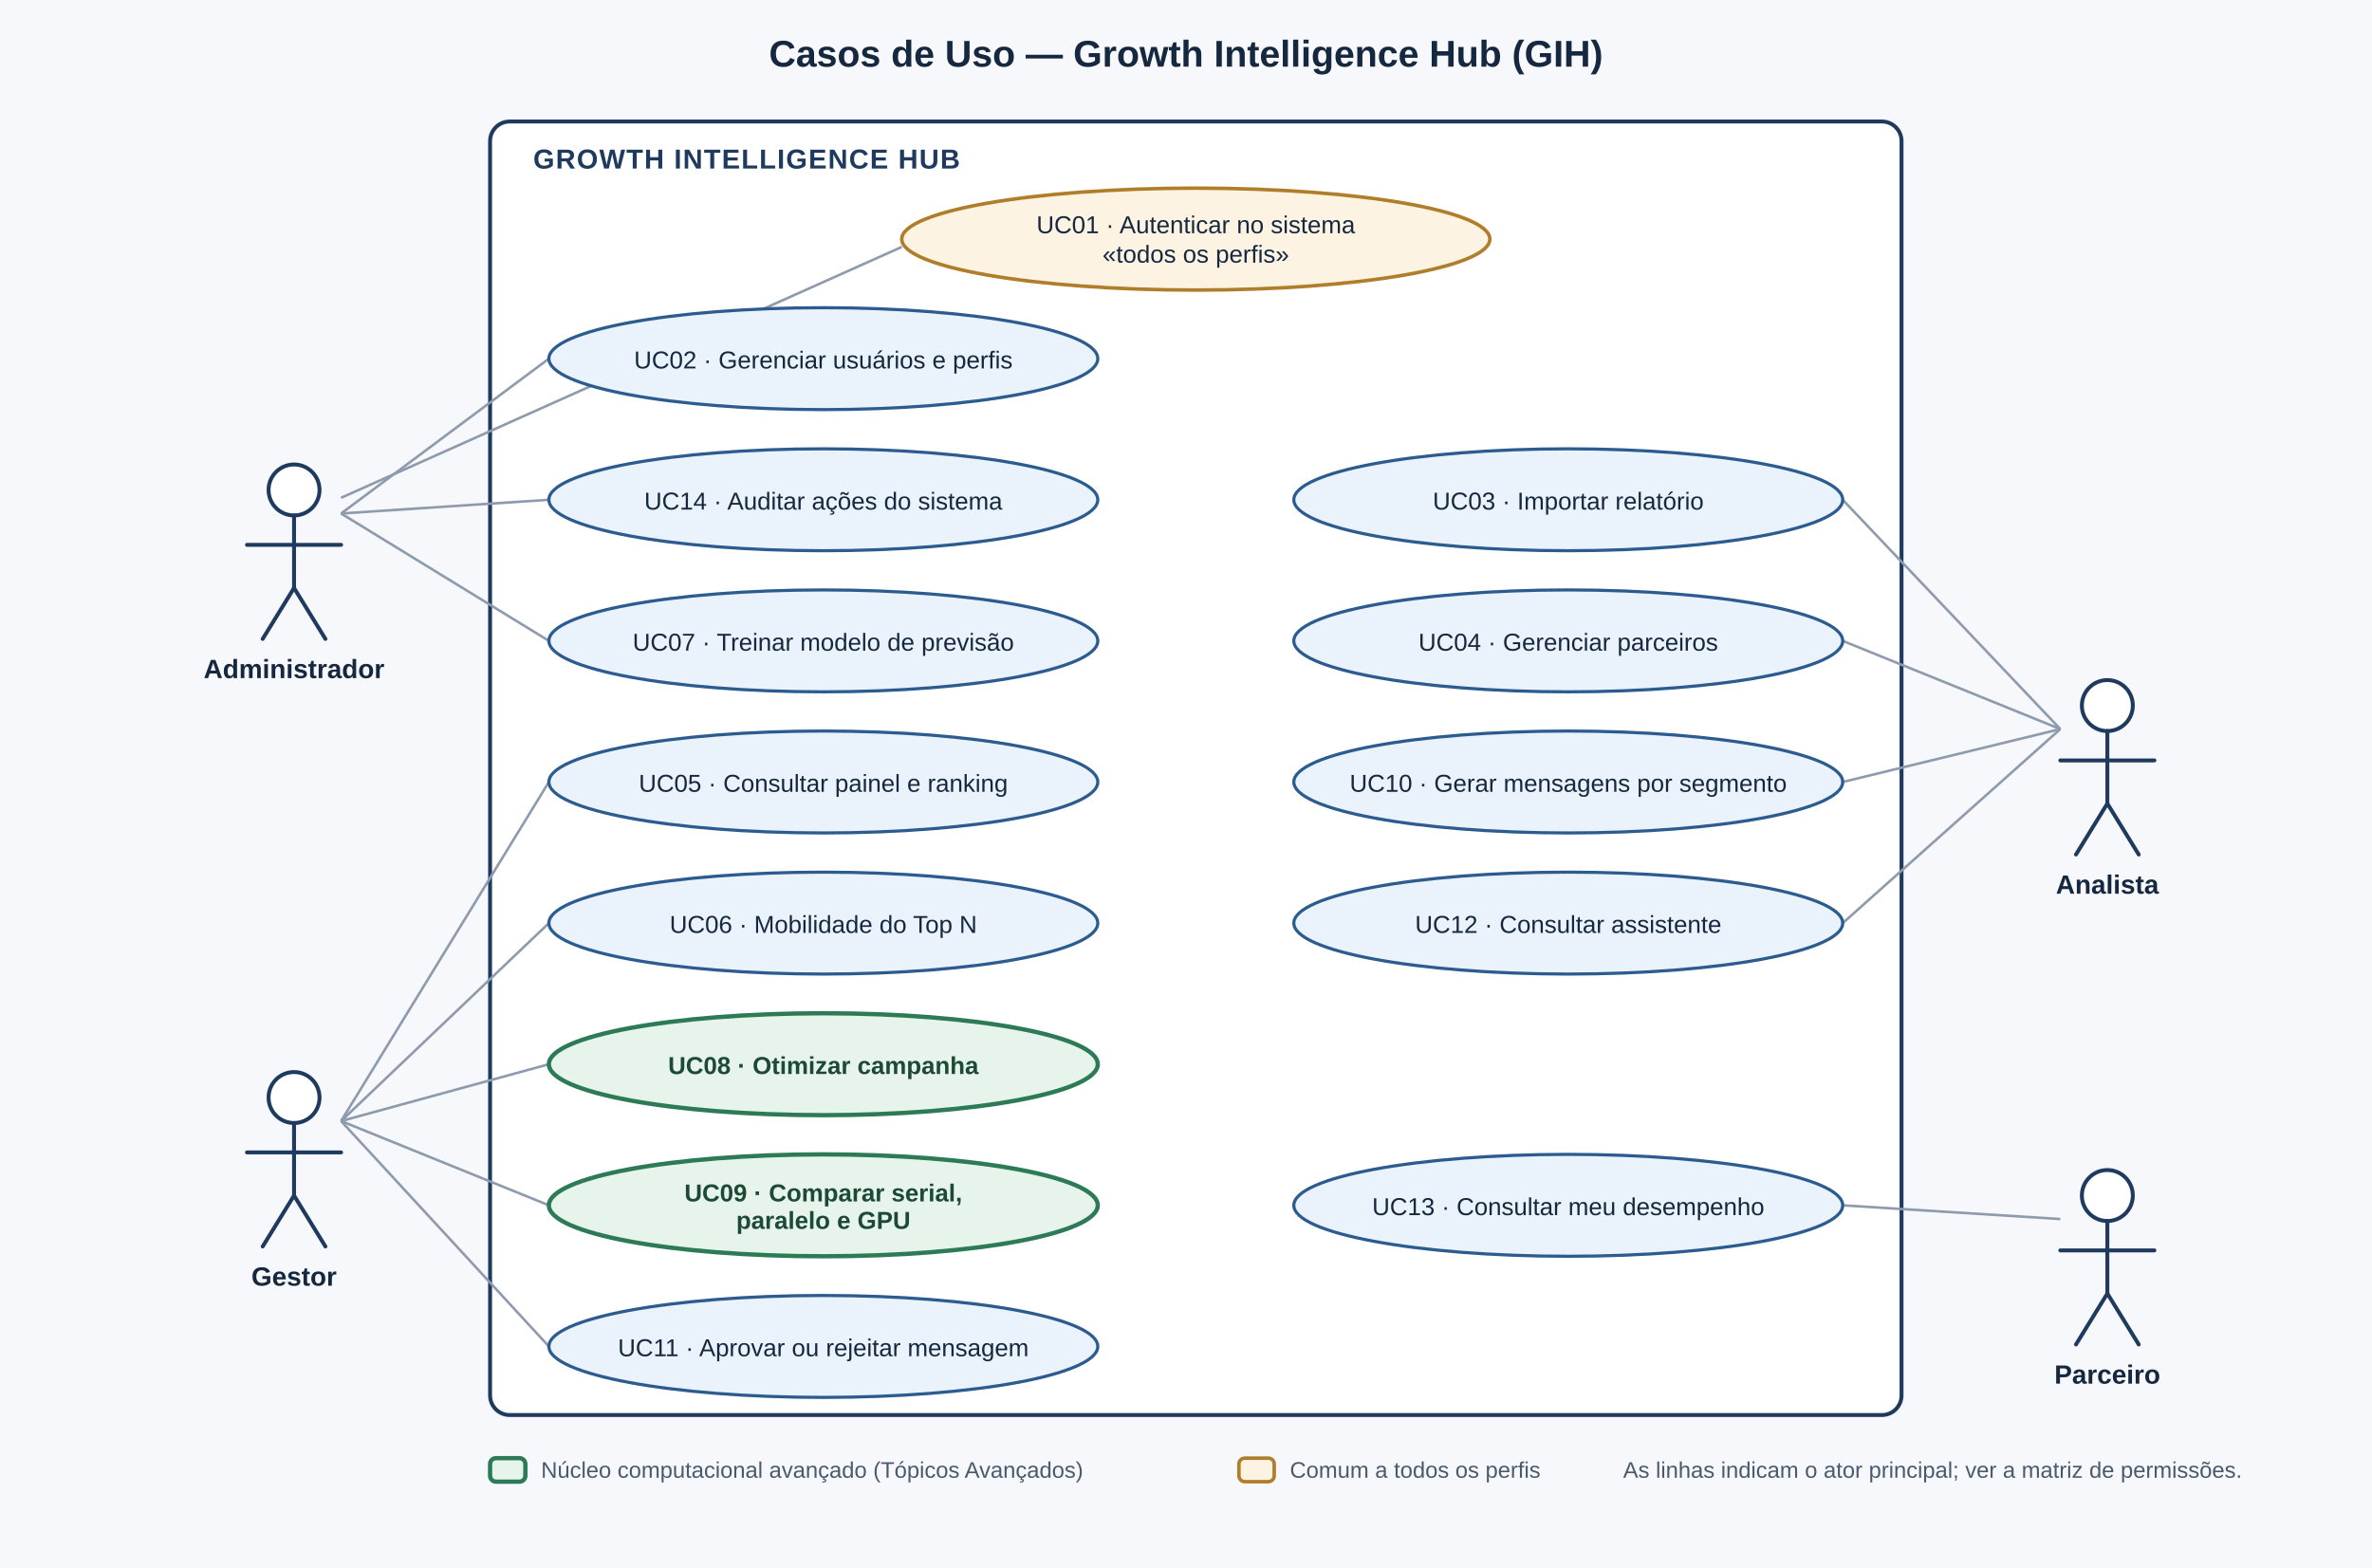
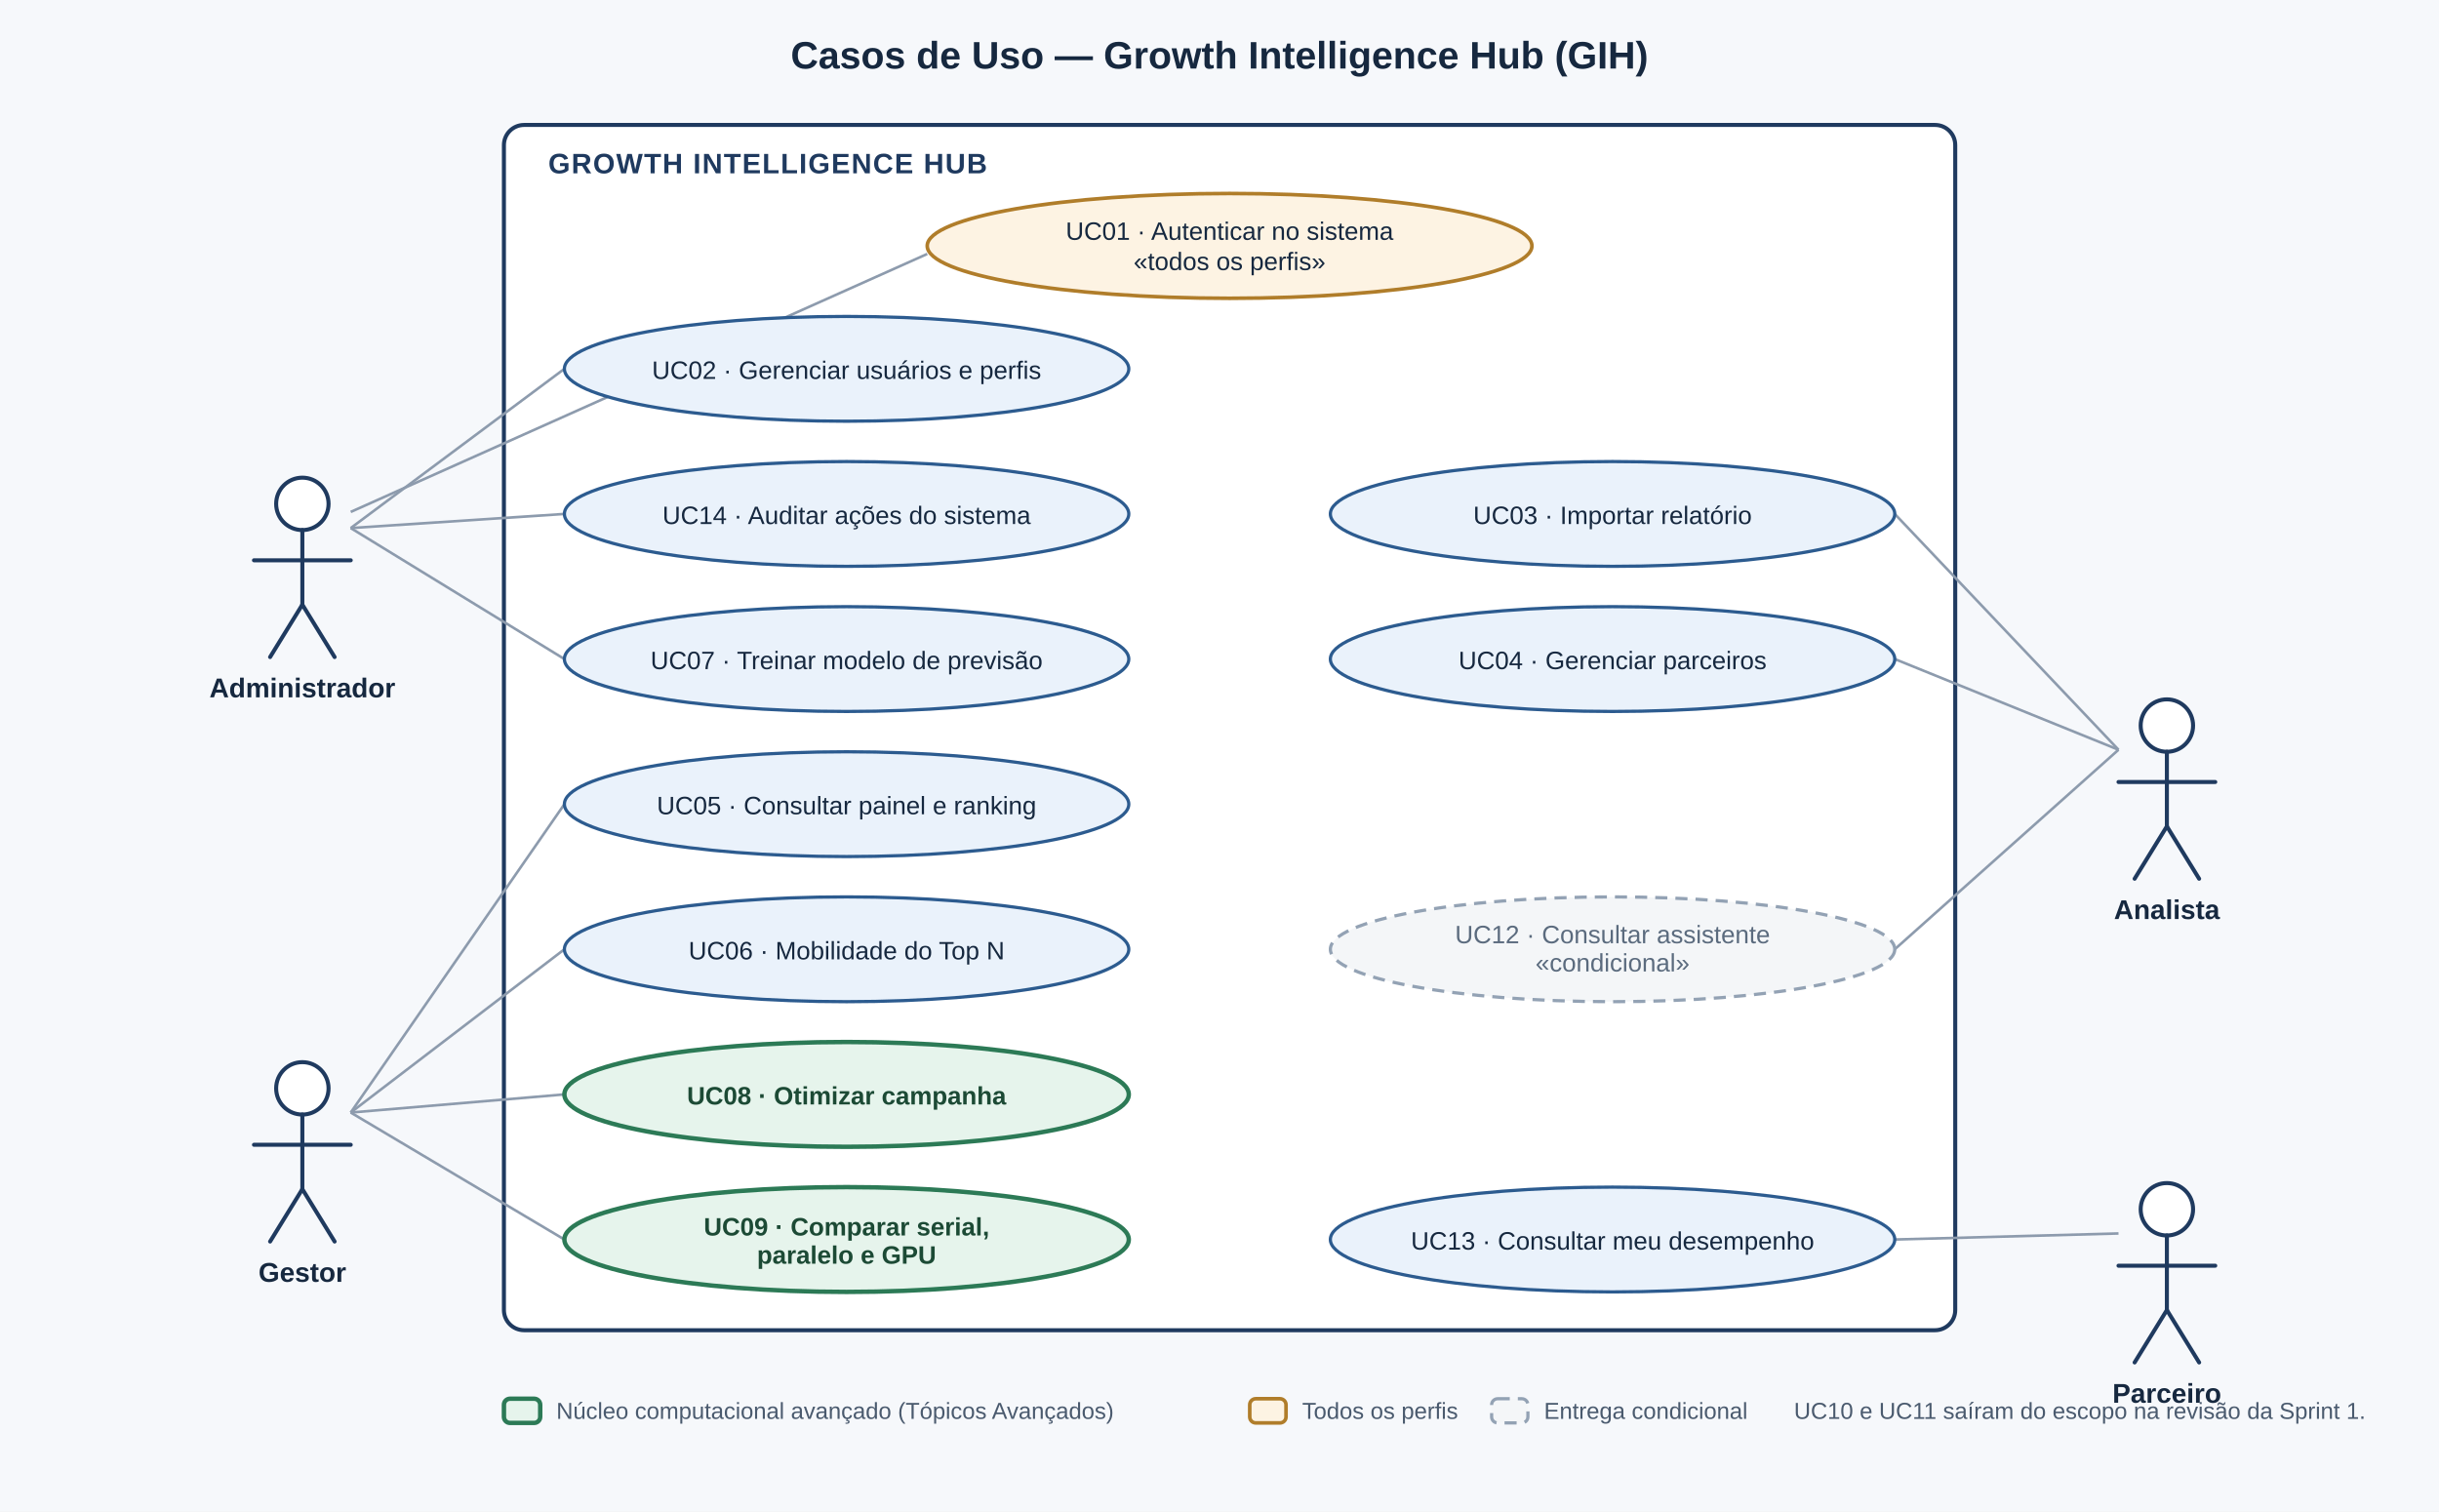
- <svg xmlns="http://www.w3.org/2000/svg" viewBox="0 0 1210 800" width="1210" height="800" role="img" aria-label="Diagrama de casos de uso do Growth Intelligence Hub">
+ <svg xmlns="http://www.w3.org/2000/svg" viewBox="0 0 1210 750" width="1210" height="750" role="img" aria-label="Diagrama de casos de uso do Growth Intelligence Hub">
  <style>
    .bg      { fill: #f6f8fb; }
    .bound   { fill: #ffffff; stroke: #1f3a5f; stroke-width: 2; }
    .uc      { fill: #eaf2fb; stroke: #2c5b8f; stroke-width: 1.6; }
    .uc-core { fill: #e6f4ec; stroke: #2c7a56; stroke-width: 2.2; }
    .uc-all  { fill: #fdf3e3; stroke: #b07d2a; stroke-width: 1.8; }
+     .uc-cond { fill: #f4f6f8; stroke: #93a2b4; stroke-width: 1.6; stroke-dasharray: 6 4; }
    .assoc   { stroke: #8d9bad; stroke-width: 1.3; fill: none; }
    .actor   { stroke: #1f3a5f; stroke-width: 2; fill: none; stroke-linecap: round; }
    .head    { fill: #ffffff; stroke: #1f3a5f; stroke-width: 2; }
    text     { font-family: 'Segoe UI', 'Helvetica Neue', Arial, sans-serif; fill: #16283f; }
    .t-uc    { font-size: 12.5px; text-anchor: middle; }
    .t-core  { font-size: 12.5px; text-anchor: middle; fill: #1c4a35; font-weight: 600; }
+     .t-cond  { font-size: 12.5px; text-anchor: middle; fill: #5b6b7e; }
    .t-actor { font-size: 13.5px; text-anchor: middle; font-weight: 600; }
    .t-sys   { font-size: 14px; font-weight: 700; fill: #1f3a5f; letter-spacing: .6px; }
    .t-title { font-size: 19px; text-anchor: middle; font-weight: 700; fill: #16283f; }
    .t-leg   { font-size: 11.5px; fill: #4a5a6e; }
  </style>
-   <rect class="bg" x="0" y="0" width="1210" height="800" />
+   <rect class="bg" x="0" y="0" width="1210" height="750" />
  <text class="t-title" x="605" y="34">Casos de Uso — Growth Intelligence Hub (GIH)</text>
-   <rect class="bound" x="250" y="62" width="720" height="660" rx="10" />
+   <rect class="bound" x="250" y="62" width="720" height="598" rx="10" />
  <text class="t-sys" x="272" y="86">GROWTH INTELLIGENCE HUB</text>
  <line class="assoc" x1="174" y1="262" x2="280" y2="183" />
  <line class="assoc" x1="174" y1="262" x2="280" y2="255" />
  <line class="assoc" x1="174" y1="262" x2="280" y2="327" />
  <line class="assoc" x1="174" y1="254" x2="460" y2="126" />
-   <line class="assoc" x1="174" y1="572" x2="280" y2="399" />
-   <line class="assoc" x1="174" y1="572" x2="280" y2="471" />
-   <line class="assoc" x1="174" y1="572" x2="280" y2="543" />
-   <line class="assoc" x1="174" y1="572" x2="280" y2="615" />
-   <line class="assoc" x1="174" y1="572" x2="280" y2="687" />
+   <line class="assoc" x1="174" y1="552" x2="280" y2="399" />
+   <line class="assoc" x1="174" y1="552" x2="280" y2="471" />
+   <line class="assoc" x1="174" y1="552" x2="280" y2="543" />
+   <line class="assoc" x1="174" y1="552" x2="280" y2="615" />
  <line class="assoc" x1="1051" y1="372" x2="940" y2="255" />
  <line class="assoc" x1="1051" y1="372" x2="940" y2="327" />
-   <line class="assoc" x1="1051" y1="372" x2="940" y2="399" />
  <line class="assoc" x1="1051" y1="372" x2="940" y2="471" />
-   <line class="assoc" x1="1051" y1="622" x2="940" y2="615" />
+   <line class="assoc" x1="1051" y1="612" x2="940" y2="615" />
  <ellipse class="uc-all" cx="610" cy="122" rx="150" ry="26" />
  <text class="t-uc" x="610" y="119">UC01 · Autenticar no sistema</text>
  <text class="t-uc" x="610" y="134" font-size="10.5" fill="#7a5a14">«todos os perfis»</text>
  <ellipse class="uc" cx="420" cy="183" rx="140" ry="26" />
  <text class="t-uc" x="420" y="188">UC02 · Gerenciar usuários e perfis</text>
  <ellipse class="uc" cx="420" cy="255" rx="140" ry="26" />
  <text class="t-uc" x="420" y="260">UC14 · Auditar ações do sistema</text>
  <ellipse class="uc" cx="420" cy="327" rx="140" ry="26" />
  <text class="t-uc" x="420" y="332">UC07 · Treinar modelo de previsão</text>
  <ellipse class="uc" cx="420" cy="399" rx="140" ry="26" />
  <text class="t-uc" x="420" y="404">UC05 · Consultar painel e ranking</text>
  <ellipse class="uc" cx="420" cy="471" rx="140" ry="26" />
  <text class="t-uc" x="420" y="476">UC06 · Mobilidade do Top N</text>
  <ellipse class="uc-core" cx="420" cy="543" rx="140" ry="26" />
  <text class="t-core" x="420" y="548">UC08 · Otimizar campanha</text>
  <ellipse class="uc-core" cx="420" cy="615" rx="140" ry="26" />
  <text class="t-core" x="420" y="613">UC09 · Comparar serial,</text>
  <text class="t-core" x="420" y="627">paralelo e GPU</text>
-   <ellipse class="uc" cx="420" cy="687" rx="140" ry="26" />
-   <text class="t-uc" x="420" y="692">UC11 · Aprovar ou rejeitar mensagem</text>
  <ellipse class="uc" cx="800" cy="255" rx="140" ry="26" />
  <text class="t-uc" x="800" y="260">UC03 · Importar relatório</text>
  <ellipse class="uc" cx="800" cy="327" rx="140" ry="26" />
  <text class="t-uc" x="800" y="332">UC04 · Gerenciar parceiros</text>
-   <ellipse class="uc" cx="800" cy="399" rx="140" ry="26" />
-   <text class="t-uc" x="800" y="404">UC10 · Gerar mensagens por segmento</text>
-   <ellipse class="uc" cx="800" cy="471" rx="140" ry="26" />
-   <text class="t-uc" x="800" y="476">UC12 · Consultar assistente</text>
+   <ellipse class="uc-cond" cx="800" cy="471" rx="140" ry="26" />
+   <text class="t-cond" x="800" y="468">UC12 · Consultar assistente</text>
+   <text class="t-cond" x="800" y="482" font-size="10.5">«condicional»</text>
  <ellipse class="uc" cx="800" cy="615" rx="140" ry="26" />
  <text class="t-uc" x="800" y="620">UC13 · Consultar meu desempenho</text>
  <circle class="head" cx="150" cy="250" r="13" />
  <line class="actor" x1="150" y1="263" x2="150" y2="300" />
  <line class="actor" x1="126" y1="278" x2="174" y2="278" />
  <line class="actor" x1="150" y1="300" x2="134" y2="326" />
  <line class="actor" x1="150" y1="300" x2="166" y2="326" />
  <text class="t-actor" x="150" y="346">Administrador</text>
-   <circle class="head" cx="150" cy="560" r="13" />
-   <line class="actor" x1="150" y1="573" x2="150" y2="610" />
-   <line class="actor" x1="126" y1="588" x2="174" y2="588" />
-   <line class="actor" x1="150" y1="610" x2="134" y2="636" />
-   <line class="actor" x1="150" y1="610" x2="166" y2="636" />
-   <text class="t-actor" x="150" y="656">Gestor</text>
+   <circle class="head" cx="150" cy="540" r="13" />
+   <line class="actor" x1="150" y1="553" x2="150" y2="590" />
+   <line class="actor" x1="126" y1="568" x2="174" y2="568" />
+   <line class="actor" x1="150" y1="590" x2="134" y2="616" />
+   <line class="actor" x1="150" y1="590" x2="166" y2="616" />
+   <text class="t-actor" x="150" y="636">Gestor</text>
  <circle class="head" cx="1075" cy="360" r="13" />
  <line class="actor" x1="1075" y1="373" x2="1075" y2="410" />
  <line class="actor" x1="1051" y1="388" x2="1099" y2="388" />
  <line class="actor" x1="1075" y1="410" x2="1059" y2="436" />
  <line class="actor" x1="1075" y1="410" x2="1091" y2="436" />
  <text class="t-actor" x="1075" y="456">Analista</text>
-   <circle class="head" cx="1075" cy="610" r="13" />
-   <line class="actor" x1="1075" y1="623" x2="1075" y2="660" />
-   <line class="actor" x1="1051" y1="638" x2="1099" y2="638" />
-   <line class="actor" x1="1075" y1="660" x2="1059" y2="686" />
-   <line class="actor" x1="1075" y1="660" x2="1091" y2="686" />
-   <text class="t-actor" x="1075" y="706">Parceiro</text>
-   <rect x="250" y="744" width="18" height="12" rx="3" class="uc-core" />
-   <text class="t-leg" x="276" y="754">Núcleo computacional avançado (Tópicos Avançados)</text>
-   <rect x="632" y="744" width="18" height="12" rx="3" class="uc-all" />
-   <text class="t-leg" x="658" y="754">Comum a todos os perfis</text>
-   <text class="t-leg" x="828" y="754">As linhas indicam o ator principal; ver a matriz de permissões.</text>
+   <circle class="head" cx="1075" cy="600" r="13" />
+   <line class="actor" x1="1075" y1="613" x2="1075" y2="650" />
+   <line class="actor" x1="1051" y1="628" x2="1099" y2="628" />
+   <line class="actor" x1="1075" y1="650" x2="1059" y2="676" />
+   <line class="actor" x1="1075" y1="650" x2="1091" y2="676" />
+   <text class="t-actor" x="1075" y="696">Parceiro</text>
+   <rect x="250" y="694" width="18" height="12" rx="3" class="uc-core" />
+   <text class="t-leg" x="276" y="704">Núcleo computacional avançado (Tópicos Avançados)</text>
+   <rect x="620" y="694" width="18" height="12" rx="3" class="uc-all" />
+   <text class="t-leg" x="646" y="704">Todos os perfis</text>
+   <rect x="740" y="694" width="18" height="12" rx="3" class="uc-cond" />
+   <text class="t-leg" x="766" y="704">Entrega condicional</text>
+   <text class="t-leg" x="890" y="704">UC10 e UC11 saíram do escopo na revisão da Sprint 1.</text>
</svg>
